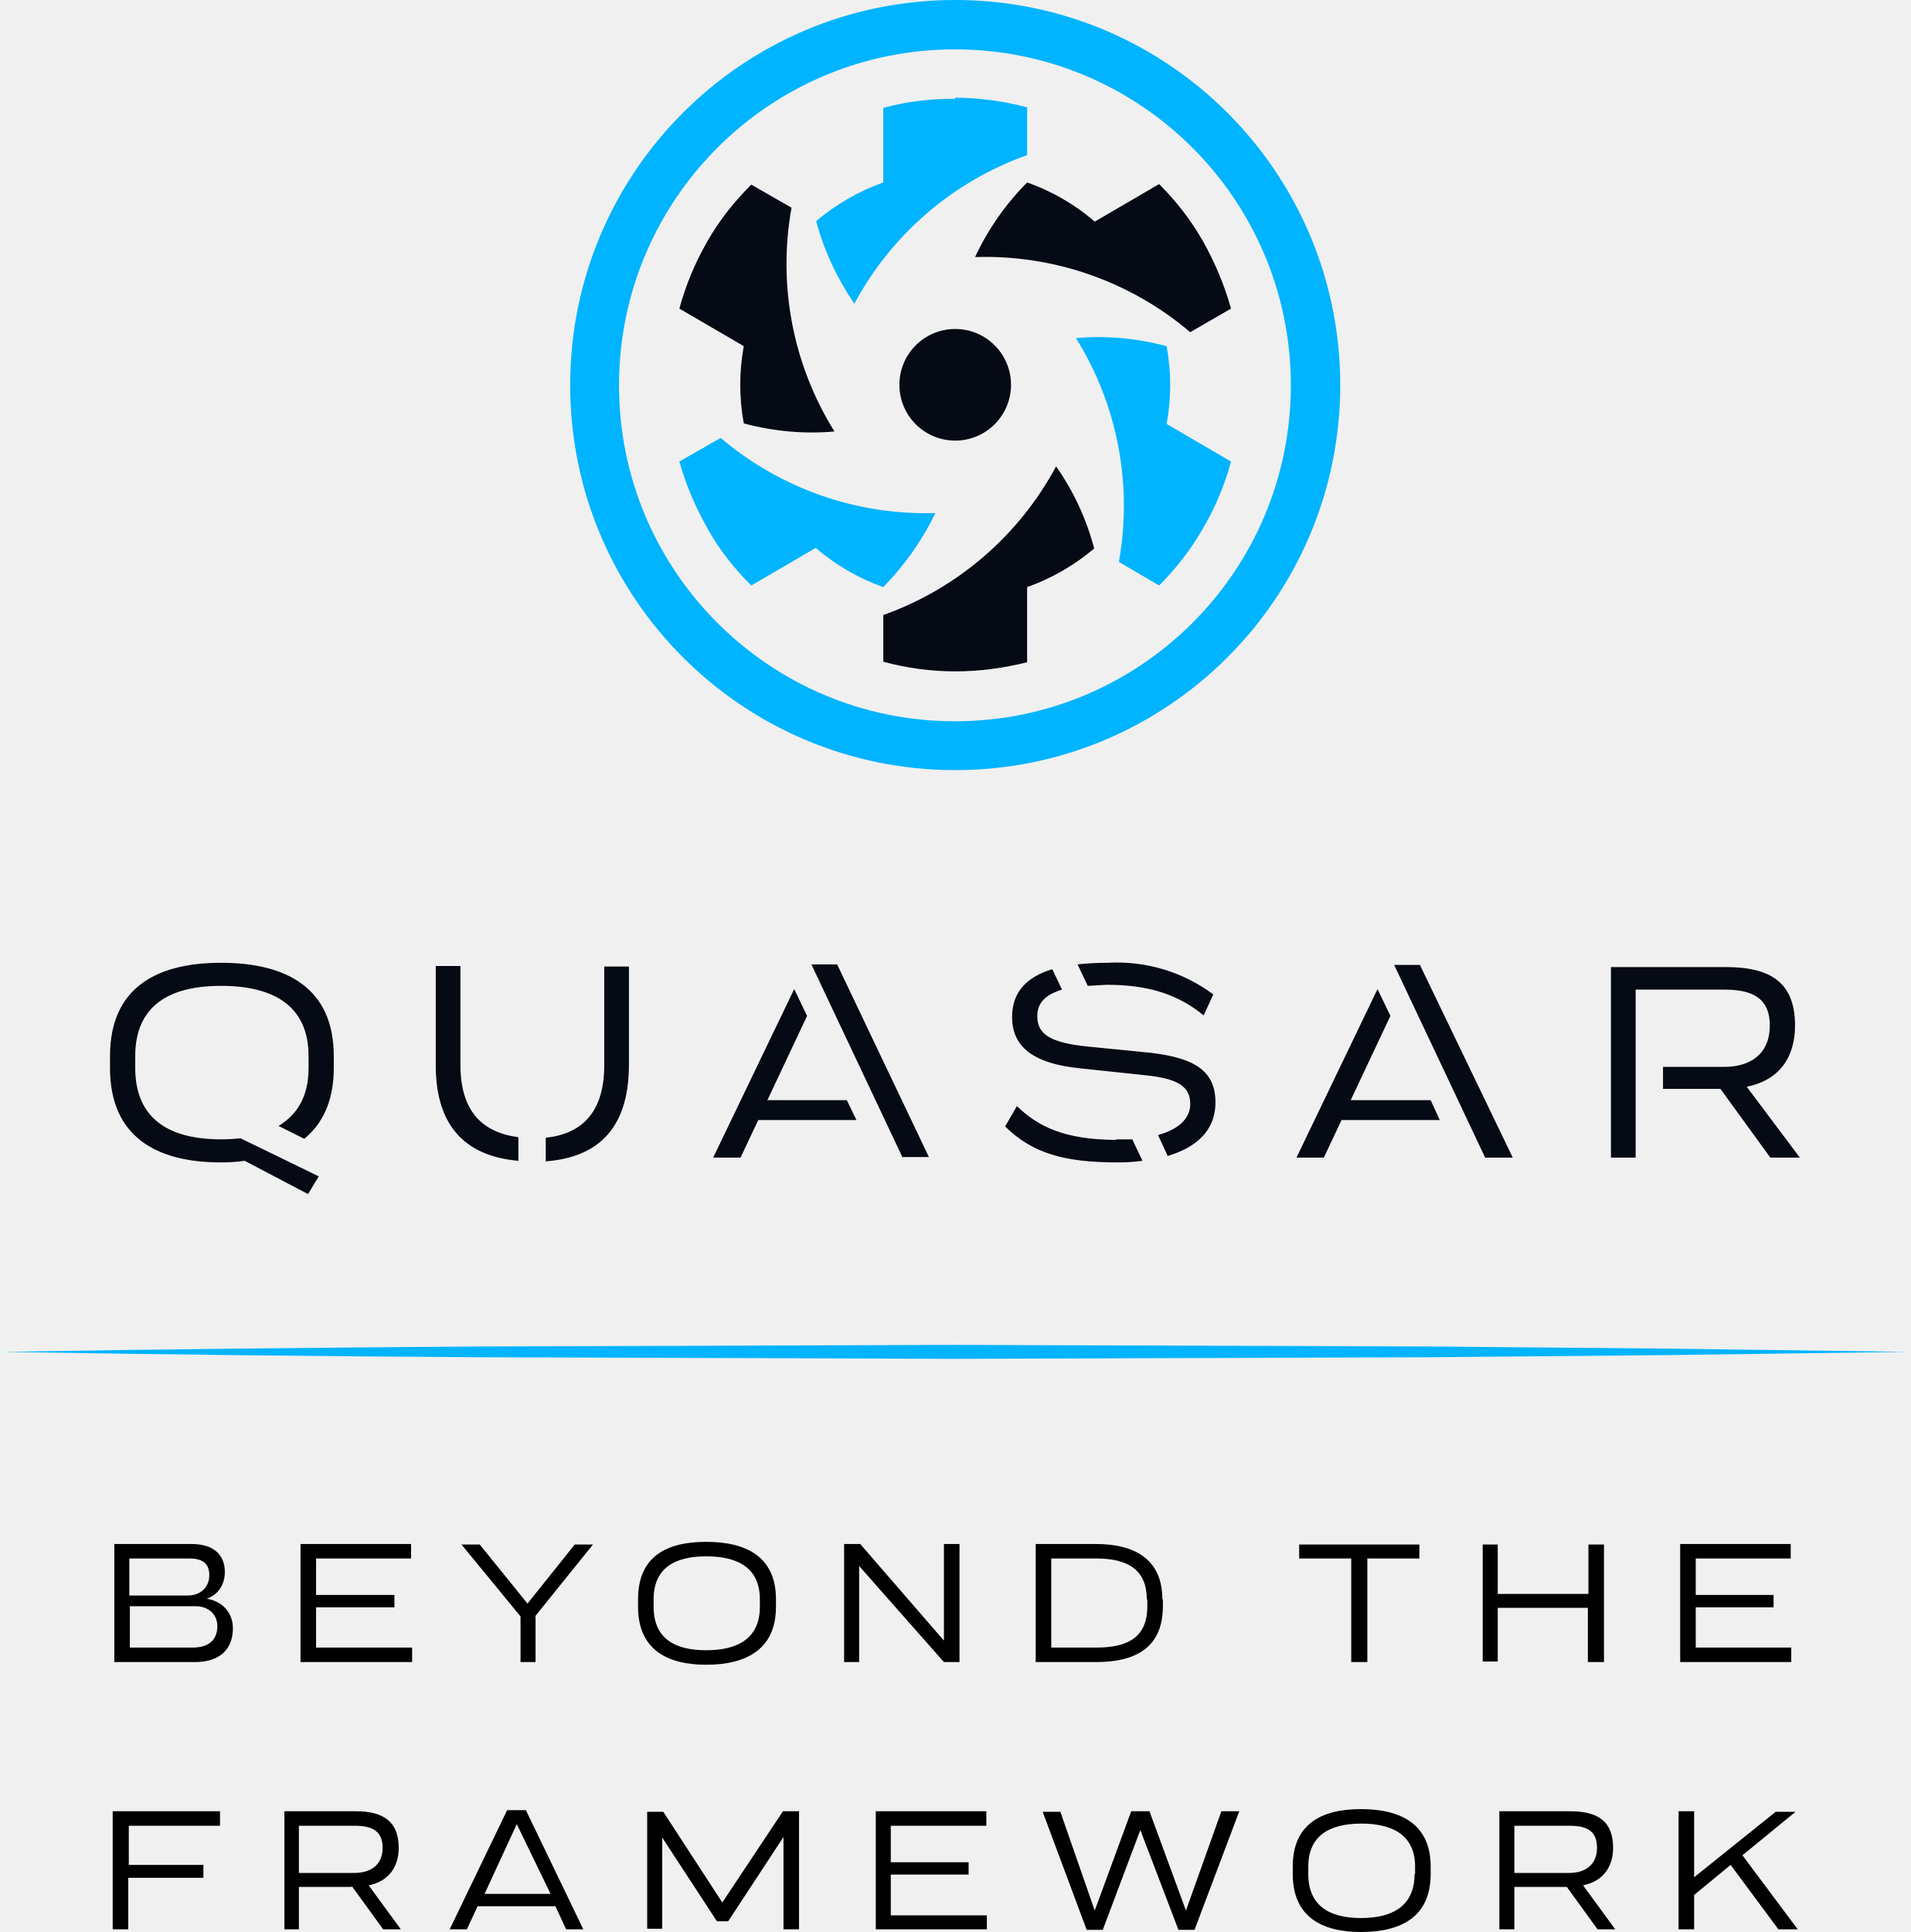
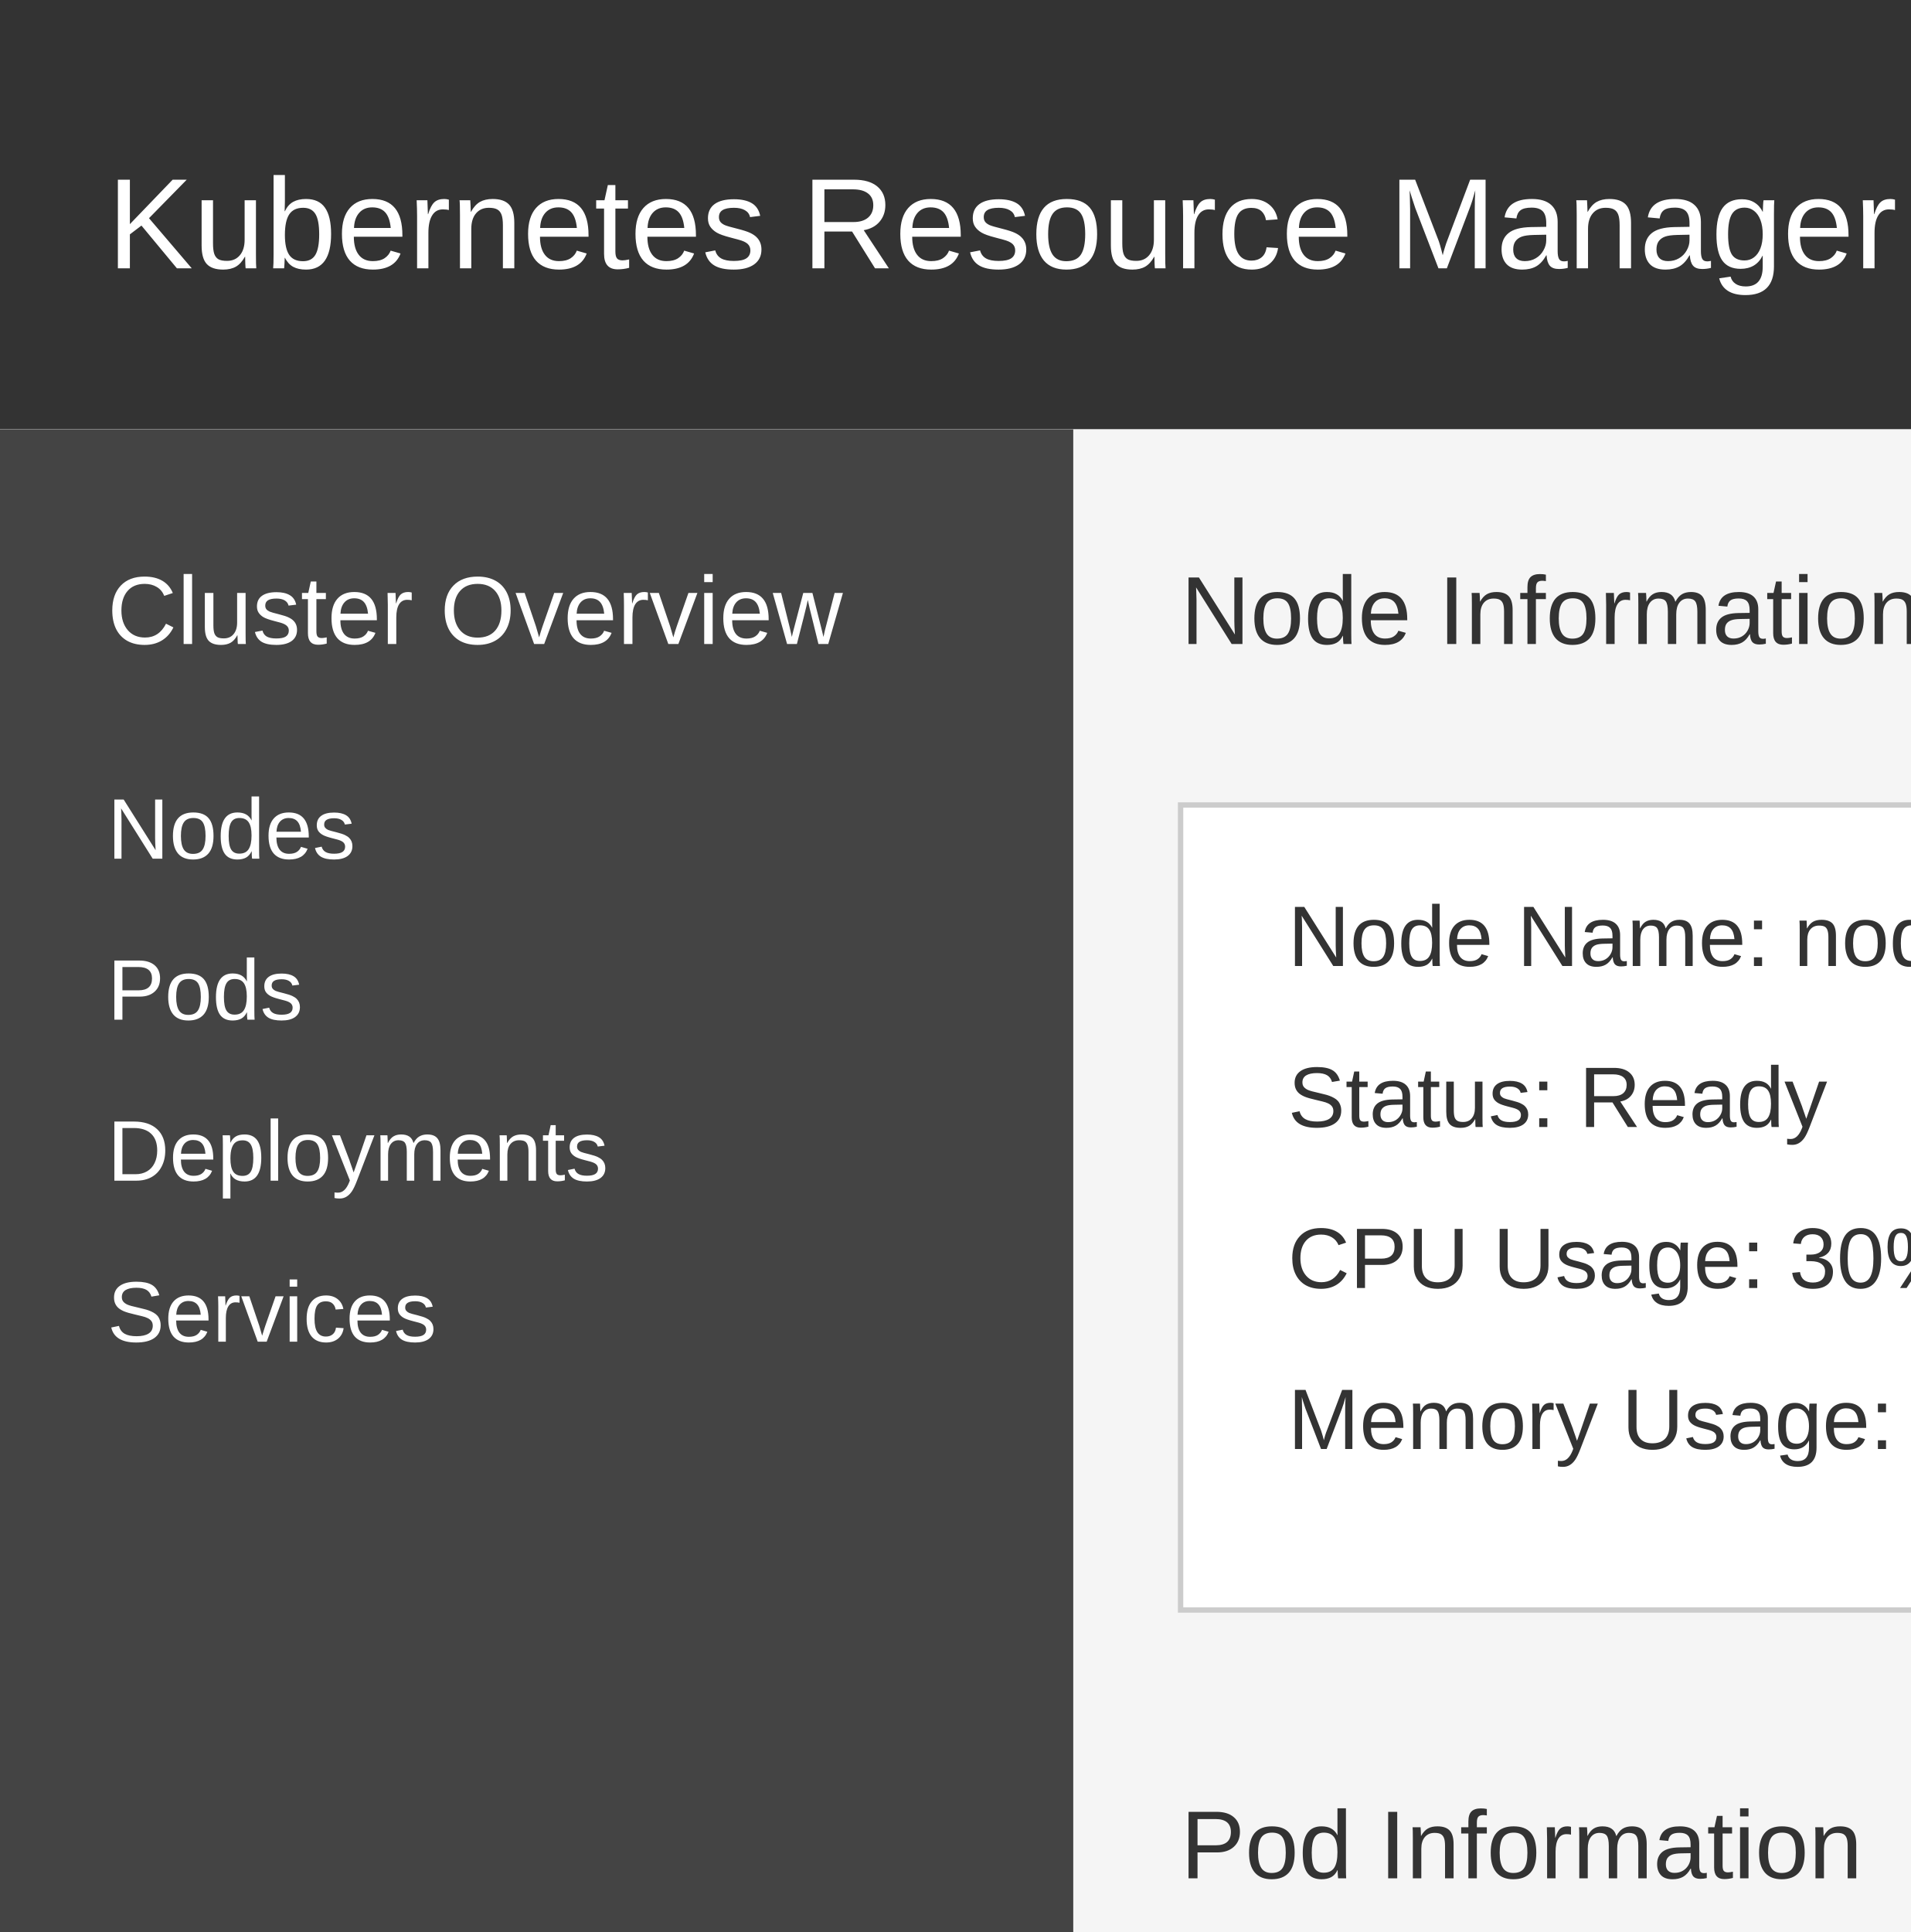
<svg xmlns="http://www.w3.org/2000/svg" viewBox="0 0 356 360">
-   <path d="M43.4 303.4c0 3.8-2.3 6.3-7.1 6.3h-15v-22h14.4c4.3 0 6.2 2.2 6.2 5.2 0 2.6-1.5 4.4-3.4 5 2.8.4 4.9 2.5 4.9 5.5zm-8-13H24.1v6.9H35c2.1 0 4-1.3 4-3.8 0-2.2-1.3-3.1-3.7-3.1zm5.1 12.6c0-2.3-1.8-3.7-4-3.7H24.2v7.7h11.7c3.4 0 4.6-1.8 4.6-4zm36.3 4v2.7H56v-22h20.6v2.7H58.9v6.8h14.6v2.3H58.9v7.5h17.9zm23-5.8v8.5H97v-8.5l-11-13.4h3.4l8.9 11 8.8-11h3.4l-10.8 13.4zm19.1-1.8V298c0-7.9 5.2-10.7 12.7-10.7 7.5 0 13 2.8 13 10.7v1.4c0 7.9-5.5 10.8-13 10.8s-12.7-3-12.7-10.8zm22.7 0V298c0-5.7-3.9-8-10-8-6 0-9.8 2.3-9.8 8v1.4c0 5.8 3.8 8.1 9.8 8.1 6 0 10-2.3 10-8.1zm37.2-11.6v21.9h-2.9l-15.8-17.9v17.9h-2.8v-22h3l15.6 18v-18h2.9zm37.9 10.2v1.3c0 7.8-5.2 10.4-12.4 10.4H193v-22h11.2c7.2 0 12.4 2.8 12.4 10.3zm-3 0c0-5.3-3.3-7.6-9.4-7.6h-8.4V307h8.4c6 0 9.5-2 9.5-7.7V298zm50.8-7.6h-9.7v19.3h-3v-19.3h-9.7v-2.6h22.4v2.6zm34.4-2.6v21.9h-3v-10.1h-16.8v10h-2.8v-21.8h2.8v9.2H296v-9.2h2.9zm34.9 19.2v2.7h-20.7v-22h20.6v2.7H316v6.8h14.5v2.3H316v7.5h17.8zM24 340.2v7.3h13.9v2.4h-14v9.6H21v-22h20v2.7H24zm41.5 11.4h-9.8v7.9H53v-22h13.3c5.1 0 8 1.9 8 6.8 0 3.7-2 6.3-5.6 7l6 8.2h-3.3l-5.8-8zm-9.8-2.6H66c3.1 0 5.3-1.5 5.3-4.7 0-3.3-2.2-4.1-5.3-4.1H55.7v8.8zm47.9 6.2H89l-2 4.3h-3.2l10.7-22.2H98l10.7 22.2h-3.2l-2-4.3zm-1-2.3l-6.3-13-6 13h12.2zm46.3-15.3v21.9H146v-17.2L135.7 358h-2.1l-10.2-15.6v17h-2.8v-21.8h3l11 16.9 11.3-17h3zm35 19.3v2.6h-20.7v-22h20.6v2.7H166v6.8h14.5v2.3H166v7.6h17.8zm47-19.3l-8.3 22h-3l-7.1-18.6-7 18.6h-3l-8.2-22h3.3L204 356l6.8-18.5h3.4L221 356l6.6-18.5h3.3zm10 11.6v-1.4c0-7.8 5.2-10.7 12.7-10.7 7.6 0 13 2.9 13 10.7v1.4c0 7.9-5.4 10.8-13 10.8-7.5 0-12.7-3-12.7-10.8zm22.8 0v-1.4c0-5.7-4-8-10-8s-9.9 2.3-9.9 8v1.4c0 5.8 3.8 8.2 9.8 8.2 6.1 0 10-2.4 10-8.2zm28.3 2.4h-9.8v7.9h-2.8v-22h13.2c5.2 0 8 1.9 8 6.8 0 3.7-2 6.3-5.6 7l6 8.2h-3.3l-5.8-8zm-9.8-2.6h10.2c3 0 5.2-1.5 5.2-4.7 0-3.3-2.1-4.1-5.2-4.1h-10.2v8.8zm40.3-1.5l-6.8 5.6v6.4h-2.9v-22h2.9v12.3l15.2-12.2h3.7l-9.9 8.1 10.3 13.8h-3.6l-8.9-12z" />
-   <path fill="#050A14" d="M188.4 71.7a10.4 10.4 0 01-20.8 0 10.4 10.4 0 1120.8 0zM224.2 45c-2.2-3.9-5-7.5-8.2-10.7l-12 7c-3.7-3.2-8-5.7-12.6-7.3a49.4 49.4 0 00-9.7 13.9 59 59 0 0140.1 14l7.6-4.4a57 57 0 00-5.2-12.5zM178 125.1c4.5 0 9-.6 13.4-1.7v-14a40 40 0 0012.5-7.2 47.7 47.7 0 00-7.1-15.3 59 59 0 01-32.2 27.7v8.7c4.4 1.2 8.9 1.8 13.4 1.8zM131.8 45c-2.3 4-4 8.1-5.2 12.5l12 7a40 40 0 000 14.4c5.7 1.5 11.3 2 16.9 1.5a59 59 0 01-8-41.7l-7.5-4.3c-3.2 3.2-6 6.7-8.2 10.6z" />
-   <path fill="#00B4FF" d="M224.2 98.4c2.3-3.9 4-8 5.2-12.4l-12-7a40 40 0 000-14.5c-5.7-1.5-11.3-2-16.9-1.5a59 59 0 018 41.7l7.5 4.4c3.2-3.2 6-6.8 8.2-10.7zm-92.4 0c2.2 4 5 7.5 8.2 10.7l12-7a40 40 0 0012.6 7.3c4-4.1 7.3-8.8 9.7-13.8a59 59 0 01-40-14l-7.7 4.4c1.2 4.3 3 8.5 5.2 12.4zm46.2-80c-4.5 0-9 .5-13.4 1.7V34a40 40 0 00-12.5 7.2c1.5 5.7 4 10.8 7.1 15.4a59 59 0 0132.2-27.7V20a53.3 53.3 0 00-13.4-1.8z" />
-   <path fill="#00B4FF" d="M178 9.2a62.6 62.6 0 11-.1 125.2A62.6 62.6 0 01178 9.2m0-9.2a71.7 71.7 0 100 143.5A71.7 71.7 0 00178 0z" />
-   <path fill="#050A14" d="M96.6 212v4.3c-9.2-.8-15.4-5.8-15.4-17.8V180h4.6v18.4c0 8.6 4 12.6 10.8 13.5zm16-31.9v18.4c0 8.9-4.3 12.8-10.9 13.5v4.4c9.2-.7 15.5-5.6 15.5-18v-18.3h-4.7zM62.2 199v-2.2c0-12.7-8.8-17.4-21-17.4-12.1 0-20.7 4.7-20.7 17.4v2.2c0 12.8 8.6 17.6 20.7 17.6 1.5 0 3-.1 4.4-.3l11.8 6.2 2-3.3-8.2-4-6.4-3.1a32 32 0 01-3.6.2c-9.8 0-16-3.9-16-13.3v-2.2c0-9.3 6.2-13.1 16-13.1 9.9 0 16.3 3.8 16.3 13.1v2.2c0 5.3-2.1 8.7-5.6 10.8l4.8 2.4c3.4-2.8 5.5-7 5.5-13.2zM168 215.6h5.1L156 179.7h-4.8l17 36zM143 205l7.4-15.7-2.4-5-15.1 31.4h5.1l3.3-7h18.3l-1.8-3.7H143zm133.7 10.7h5.2l-17.3-35.9h-4.8l17 36zm-25-10.7l7.4-15.7-2.4-5-15.1 31.4h5.1l3.3-7h18.3l-1.7-3.7h-14.8zm73.8-2.5c6-1.2 9-5.4 9-11.4 0-8-4.5-10.9-12.9-10.9h-21.4v35.5h4.6v-31.3h16.5c5 0 8.5 1.4 8.5 6.7 0 5.2-3.5 7.7-8.5 7.7h-11.4v4.1h10.7l9.3 12.8h5.5l-9.9-13.2zm-117.4 9.9c-9.7 0-14.7-2.5-18.6-6.3l-2.2 3.8c5.1 5 11 6.7 21 6.7 1.6 0 3.1-.1 4.6-.3l-1.9-4h-3zm18.4-7c0-6.4-4.7-8.6-13.8-9.4l-10.1-1c-6.7-.7-9.3-2.2-9.3-5.6 0-2.5 1.4-4 4.6-5l-1.8-3.8c-4.7 1.4-7.5 4.2-7.5 8.9 0 5.2 3.4 8.7 13 9.6l11.3 1.2c6.4.6 8.9 2 8.9 5.4 0 2.7-2.1 4.7-6 5.8l1.8 3.9c5.3-1.6 8.9-4.7 8.9-10zm-20.3-21.9c7.9 0 13.3 1.8 18.1 5.7l1.8-3.9a30 30 0 00-19.6-5.9c-2 0-4 .1-5.7.3l1.9 4 3.5-.2z" />
-   <path fill="#00B4FF" d="M.5 251.9c29.6-.5 59.2-.8 88.8-1l88.7-.3 88.7.3 44.4.4 44.4.6-44.4.6-44.4.4-88.7.3-88.7-.3a7981 7981 0 01-88.8-1z" />
-   <path fill="none" d="M-565.2 324H-252v15.8h-313.2z" />
+   <rect x="0" y="0" width="800" height="80" fill="#333" />
+   <text x="20" y="50" font-family="Arial" font-size="24" fill="white">Kubernetes Resource Manager</text>
+   <rect x="0" y="80" width="800" height="520" fill="#f5f5f5" />
+   <rect x="0" y="80" width="200" height="520" fill="#444" />
+   <text x="20" y="120" font-family="Arial" font-size="18" fill="white">Cluster Overview</text>
+   <text x="20" y="160" font-family="Arial" font-size="16" fill="white">Nodes</text>
+   <text x="20" y="190" font-family="Arial" font-size="16" fill="white">Pods</text>
+   <text x="20" y="220" font-family="Arial" font-size="16" fill="white">Deployments</text>
+   <text x="20" y="250" font-family="Arial" font-size="16" fill="white">Services</text>
+   <text x="220" y="120" font-family="Arial" font-size="18" fill="#333">Node Information</text>
+   <rect x="220" y="150" width="550" height="150" fill="white" stroke="#ccc" stroke-width="1" />
+   <text x="240" y="180" font-family="Arial" font-size="16" fill="#333">Node Name: node-1</text>
+   <text x="240" y="210" font-family="Arial" font-size="16" fill="#333">Status: Ready</text>
+   <text x="240" y="240" font-family="Arial" font-size="16" fill="#333">CPU Usage: 30%</text>
+   <text x="240" y="270" font-family="Arial" font-size="16" fill="#333">Memory Usage: 50%</text>
+   <text x="220" y="350" font-family="Arial" font-size="18" fill="#333">Pod Information</text>
+   <rect x="220" y="380" width="550" height="100" fill="white" stroke="#ccc" stroke-width="1" />
+   <text x="240" y="410" font-family="Arial" font-size="16" fill="#333">Pod Name: nginx-1</text>
+   <text x="240" y="440" font-family="Arial" font-size="16" fill="#333">Status: Running</text>
+   <text x="240" y="470" font-family="Arial" font-size="16" fill="#333">CPU Usage: 20%</text>
+   <text x="240" y="500" font-family="Arial" font-size="16" fill="#333">Memory Usage: 40%</text>
</svg>
